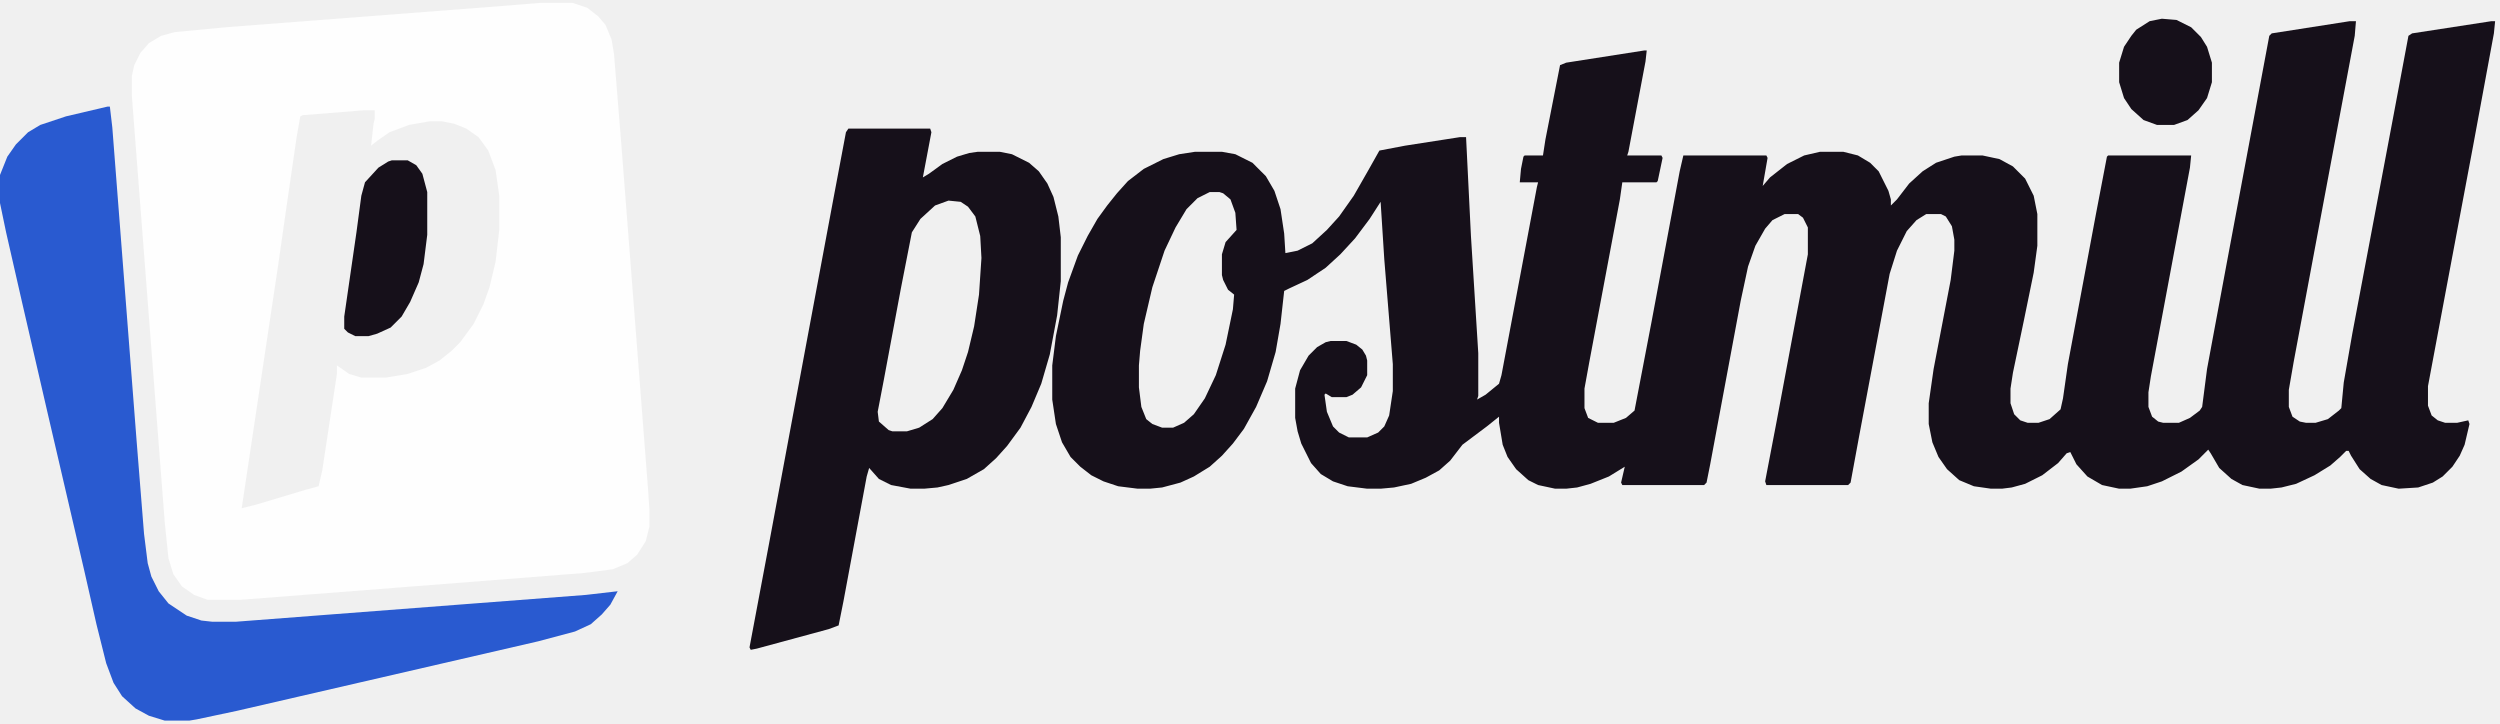
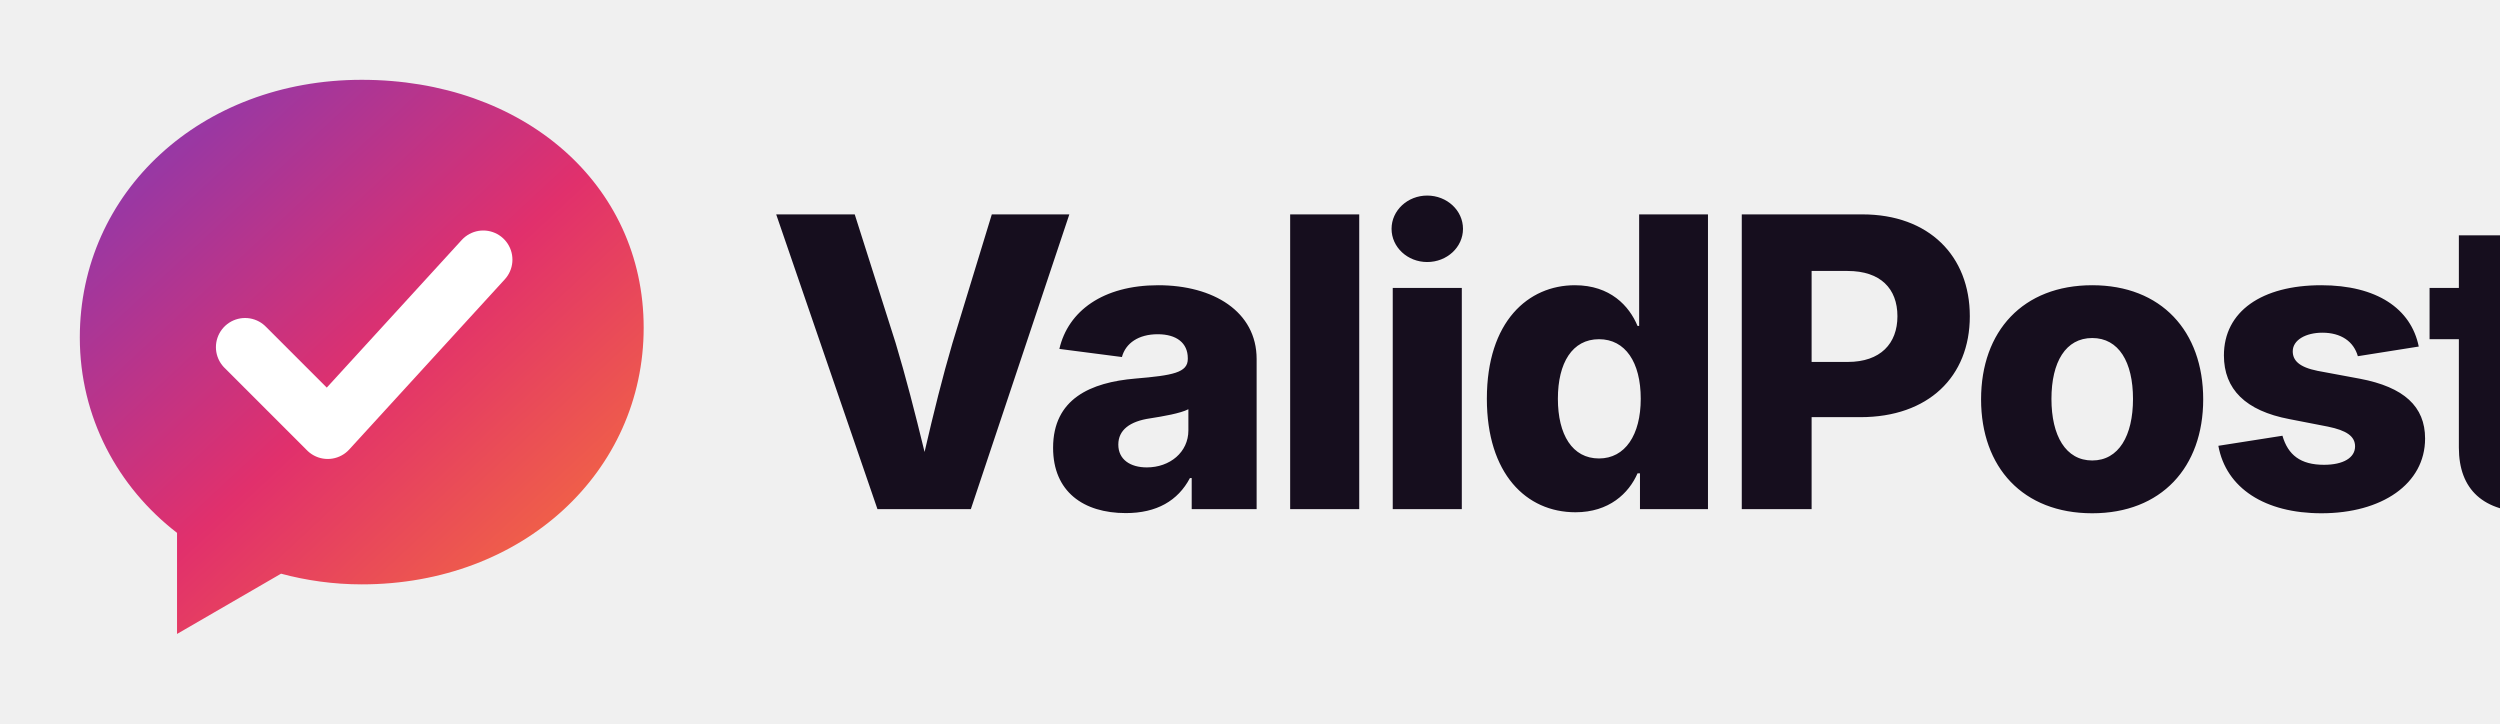
- <svg xmlns="http://www.w3.org/2000/svg" version="1.1" viewBox="0 0 2048 592" width="660" height="191">
-   <path transform="translate(1925,17)" d="m0 0h5l-1 12-30 160-20 107-4 23v14l3 8 6 4 5 1h8l10-3 9-7 2-2 2-21 7-40 34-180 12-64 3-2 65-10h3l-1 10-17 92-22 117-15 80v16l3 8 5 4 6 2h10l9-2 1 3-4 17-4 9-6 9-8 8-8 5-12 4-16 1-14-3-9-5-9-8-7-11-2-4h-2l-5 5-8 7-13 8-15 7-12 3-9 1h-9l-14-3-9-5-10-9-7-12-2-3-8 8-14 10-16 8-12 4-14 2h-9l-14-3-12-7-9-10-5-10-3 1-7 8-13 10-14 7-11 3-8 1h-9l-14-2-12-5-10-9-7-10-5-12-3-15v-17l4-28 14-73 3-24v-9l-2-11-5-8-4-2h-12l-8 5-8 9-8 16-6 19-25 133-7 38-2 2h-67l-1-3 9-47 26-139v-22l-4-8-4-3h-11l-10 5-6 7-8 14-6 17-6 28-25 134-3 15-2 2h-67l-1-2 3-13-13 8-15 6-11 3-9 1h-9l-14-3-8-4-10-9-7-10-4-10-3-18v-5l-10 8-20 15-10 13-9 8-11 6-12 5-14 3-11 1h-11l-16-2-12-4-10-6-8-9-8-16-3-10-2-11v-24l4-15 7-12 7-7 7-4 4-1h13l8 3 5 4 3 5 1 4v12l-5 10-7 6-5 2h-12l-5-3-1 1 2 14 5 12 5 5 8 4h15l9-4 5-5 4-9 3-20v-22l-7-86-3-47-9 14-12 16-12 13-12 11-15 10-15 7-4 2-3 27-4 23-7 24-9 21-10 18-9 12-9 10-10 9-13 8-11 5-15 4-10 1h-10l-16-2-12-4-10-5-9-7-8-8-7-12-5-15-3-20v-28l3-24 6-29 4-15 8-22 8-16 8-14 8-11 8-10 9-10 13-10 16-8 13-4 13-2h22l11 2 14 7 11 11 7 12 5 15 3 20 1 16 10-2 12-6 12-11 10-11 12-17 12-21 9-16 21-4 45-7h5l4 81 6 96v35l-1 3 7-4 11-9 2-7 29-154 1-4h-15l1-11 2-10 1-1h15l2-13 12-61 5-2 64-10h2l-1 9-14 74-1 3h28l1 2-4 19-1 1h-28l-2 14-25 133-4 22v16l3 8 8 4h13l10-4 7-6 14-73 23-123 3-13h68l1 2-4 23 6-7 14-11 14-7 13-3h19l12 3 10 6 7 7 8 16 2 7v5l5-5 10-13 11-10 11-7 15-5 6-1h17l14 3 11 6 10 10 7 14 3 15v26l-3 22-8 39-9 43-2 13v12l3 9 5 5 6 2h9l9-3 9-8 2-9 4-28 23-123 9-47 1-1h68l-1 10-32 171-2 13v12l3 8 5 4 4 1h13l9-4 8-6 2-3 4-31 16-86 35-187 2-2zm-934 140-10 5-9 9-9 15-9 19-10 30-7 30-3 22-1 12v18l2 16 4 10 5 4 8 3h9l9-4 8-7 9-13 9-19 8-25 6-29 1-12-5-4-4-8-1-4v-17l3-10 9-10-1-14-4-11-6-5-3-1z" fill="#16101A" />
-   <path transform="translate(443,2)" d="m0 0h26l12 4 9 7 6 7 5 12 2 12 6 74 22 284 1 15v14l-3 12-7 11-8 7-12 5-23 3-153 12-129 10h-27l-11-4-10-7-7-10-4-13-3-29-27-350v-16l2-9 5-10 7-8 10-6 11-3 42-4 221-17zm-145 88-50 4-2 1-3 17-8 55-7 49-30 200 12-3 40-12 11-3 3-13 12-79v-7l10 7 10 3h20l18-3 15-5 11-6 10-8 7-7 11-15 8-16 5-14 5-21 3-26v-28l-3-21-6-16-8-11-10-7-10-4-10-2h-10l-17 3-16 6-10 7-5 4 2-18 1-4v-7z" fill="#FEFEFE" />
-   <path transform="translate(88,87)" d="m0 0h2l2 17 20 258 6 75 3 24 3 11 6 12 8 10 15 10 12 4 9 1h19l287-22 26-3-6 11-7 8-9 8-13 6-30 8-247 57-33 7-6 1h-20l-13-4-11-6-11-10-7-11-6-16-8-32-10-44-30-129-21-91-13-57-5-24v-23l6-15 7-10 10-10 10-6 21-7z" fill="#295AD0" />
-   <path transform="translate(695,105)" d="m0 0h67l1 3-7 37 5-3 11-8 12-6 10-3 7-1h18l10 2 14 7 8 7 7 10 5 11 4 16 2 17v36l-3 28-6 32-7 24-8 19-9 17-11 15-9 10-10 9-14 8-15 5-9 2-11 1h-11l-16-3-10-5-8-9-2 7-19 102-4 20-8 3-59 16-5 1-1-2 16-85 30-161 23-123 10-53zm82 59-11 4-12 11-7 11-9 46-14 75-5 26 1 8 8 7 3 1h12l10-3 11-7 8-9 9-15 7-16 5-15 5-21 4-26 2-30-1-18-4-16-6-8-6-4z" fill="#16101A" />
-   <path transform="translate(321,131)" d="m0 0h13l7 4 5 7 4 15v35l-3 24-4 15-7 16-7 12-9 9-11 5-7 2h-11l-6-3-3-3v-10l10-69 4-30 3-11 11-12 8-5z" fill="#16101A" />
-   <path transform="translate(1771,15)" d="m0 0 12 1 12 6 8 8 5 8 4 13v16l-4 13-7 10-9 8-11 4h-14l-11-4-10-9-6-9-4-13v-16l4-13 6-9 4-5 11-7z" fill="#16101A" />
+ <svg xmlns="http://www.w3.org/2000/svg" width="660" height="191" viewBox="0 0 660 191" fill="none">
+   <defs>
+     <linearGradient id="g" x1="6" y1="4" x2="58" y2="60" gradientUnits="userSpaceOnUse">
+       <stop stop-color="#833AB4" />
+       <stop offset="0.52" stop-color="#E1306C" />
+       <stop offset="1" stop-color="#F77737" />
+     </linearGradient>
+   </defs>
+   <g transform="translate(13.37,13.37) scale(2.566562)">
+     <path d="M32 3C15.4 3 3 14.6 3 29.5c0 8.2 3.9 15.4 10 20.1V60l10.7-6.2c2.6.7 5.4 1.1 8.3 1.1 16.6 0 29-11.6 29-26.4S48.6 3 32 3Z" fill="url(#g)" />
+     <path d="M20 30.5 28.5 39 44.5 21.5" stroke="#fff" stroke-width="6" stroke-linecap="round" stroke-linejoin="round" fill="none" />
+   </g>
+   <text x="202.46" y="95.5" dominant-baseline="central" font-family="'Plus Jakarta Sans','Inter','Helvetica Neue',Arial,sans-serif" font-weight="800" font-size="106.96" letter-spacing="-3.209" fill="#160E1E">ValidPost</text>
</svg>
